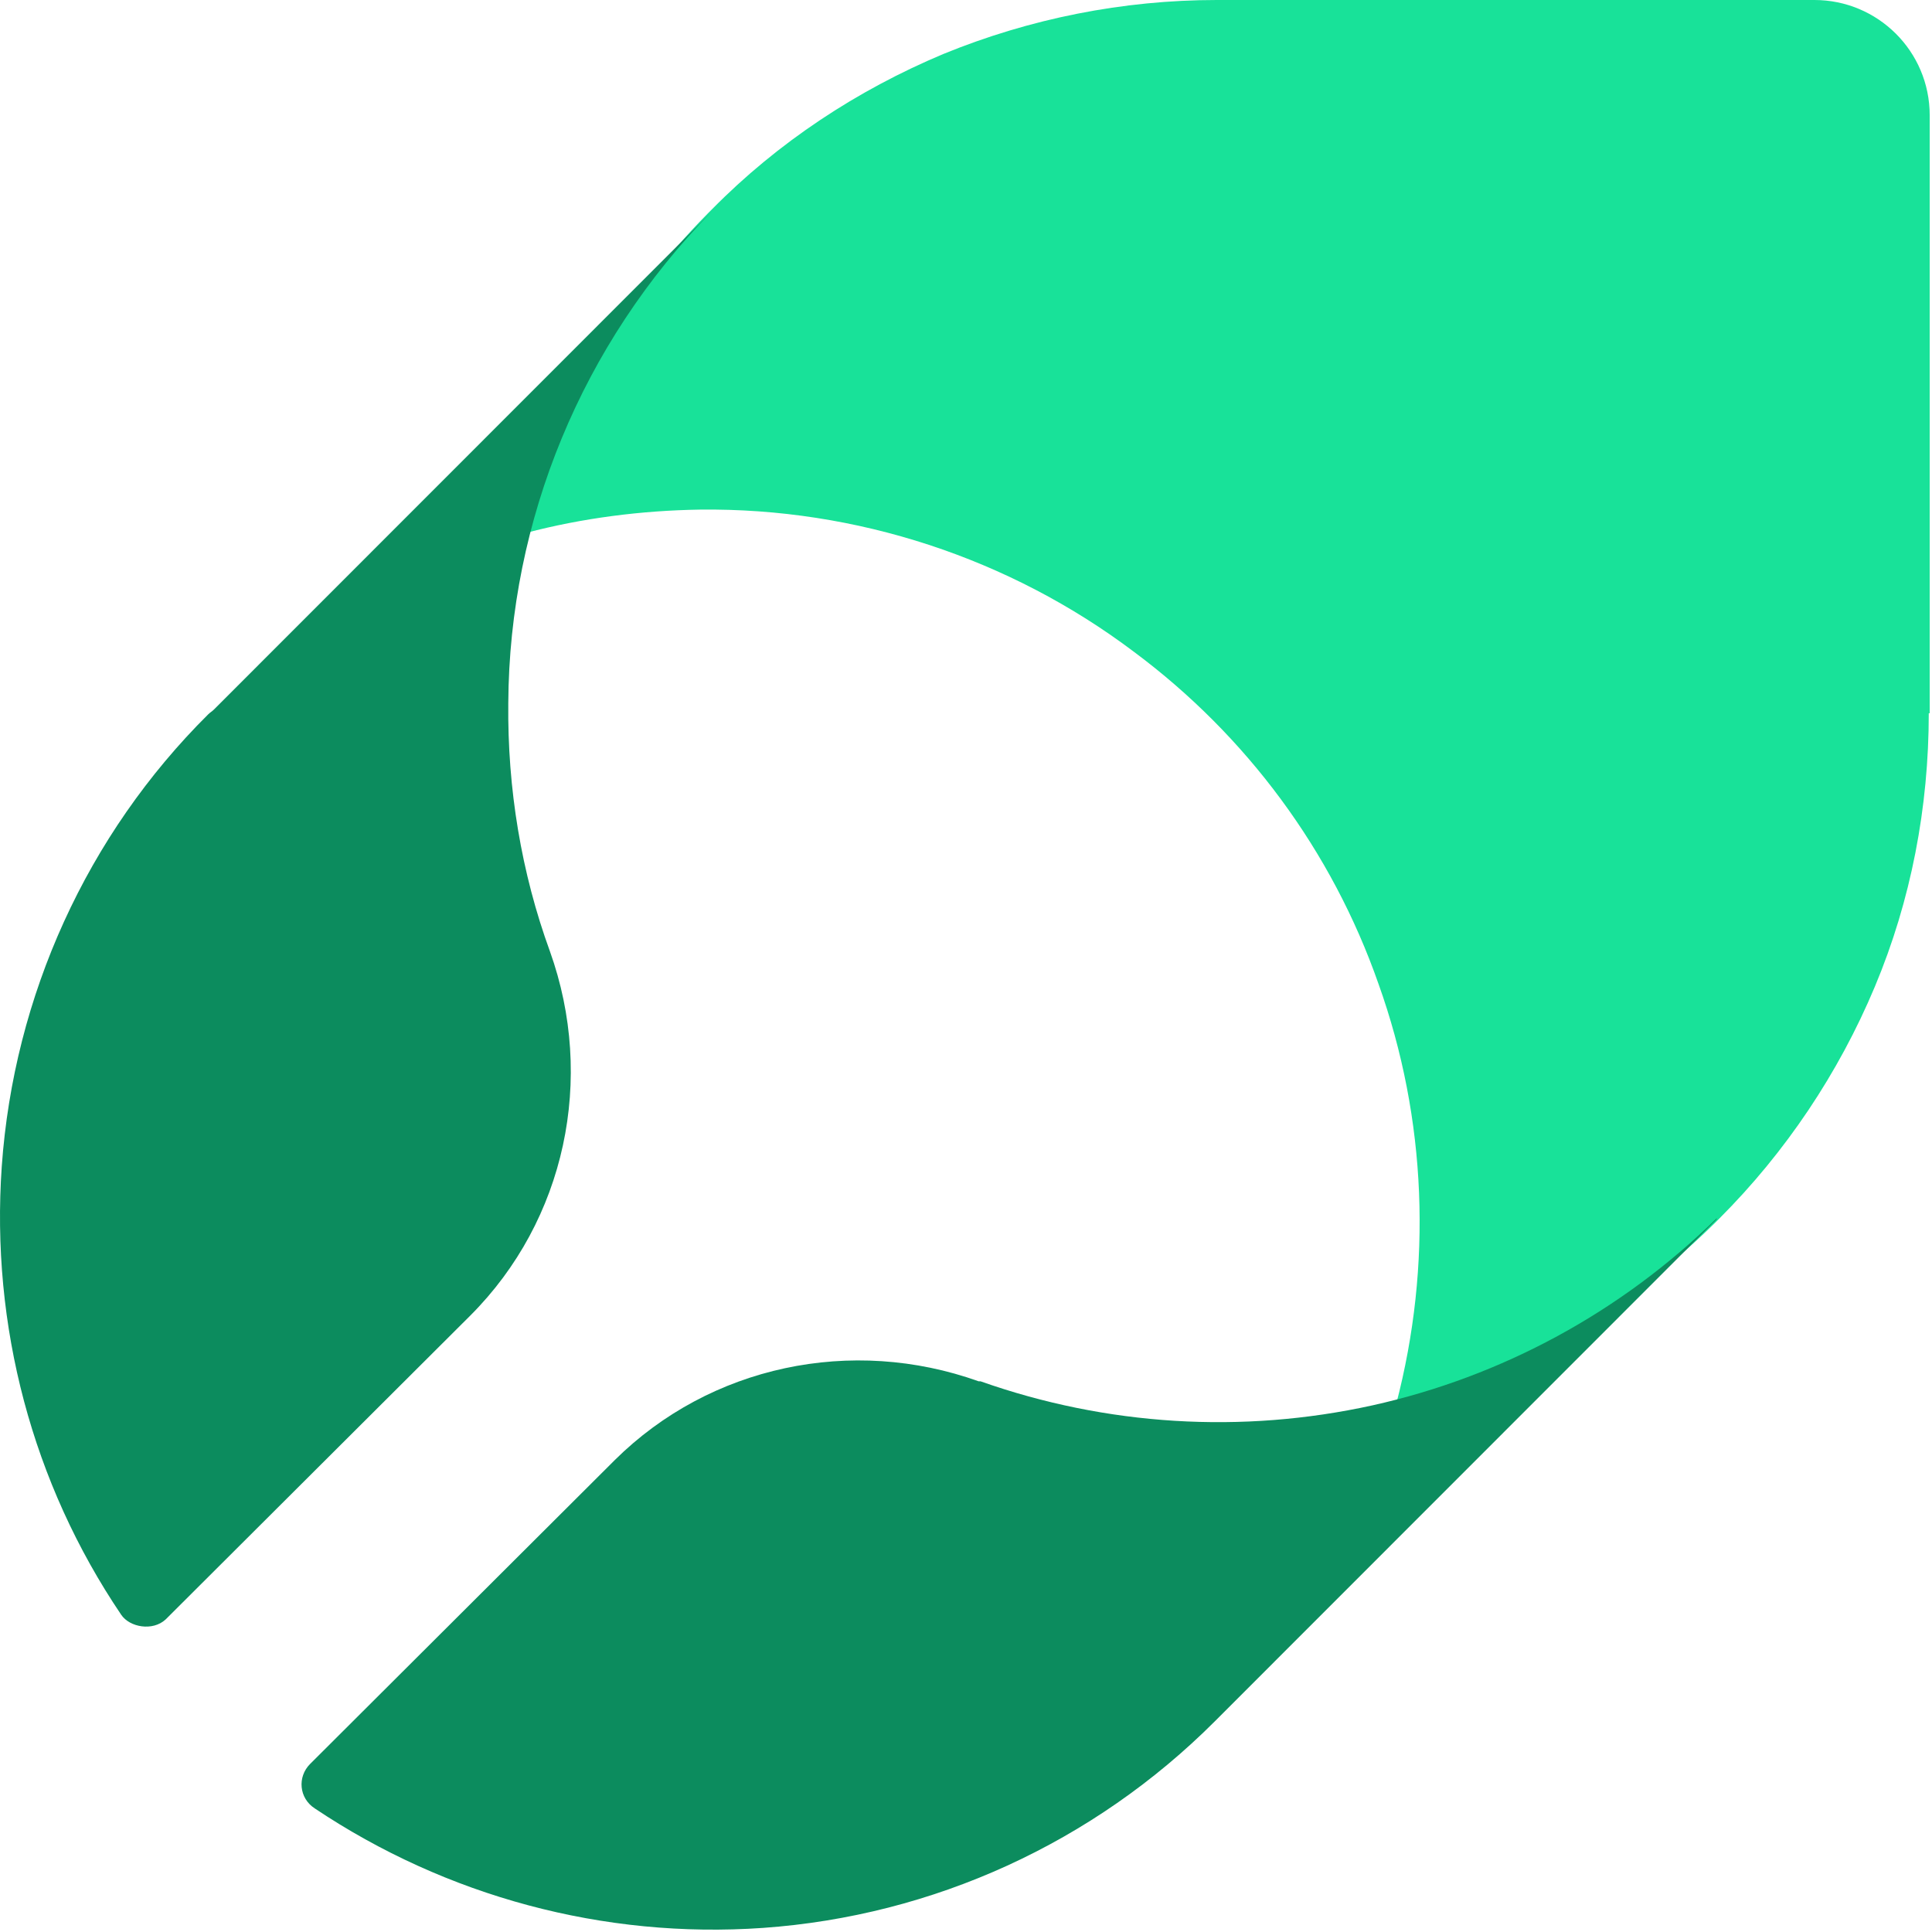
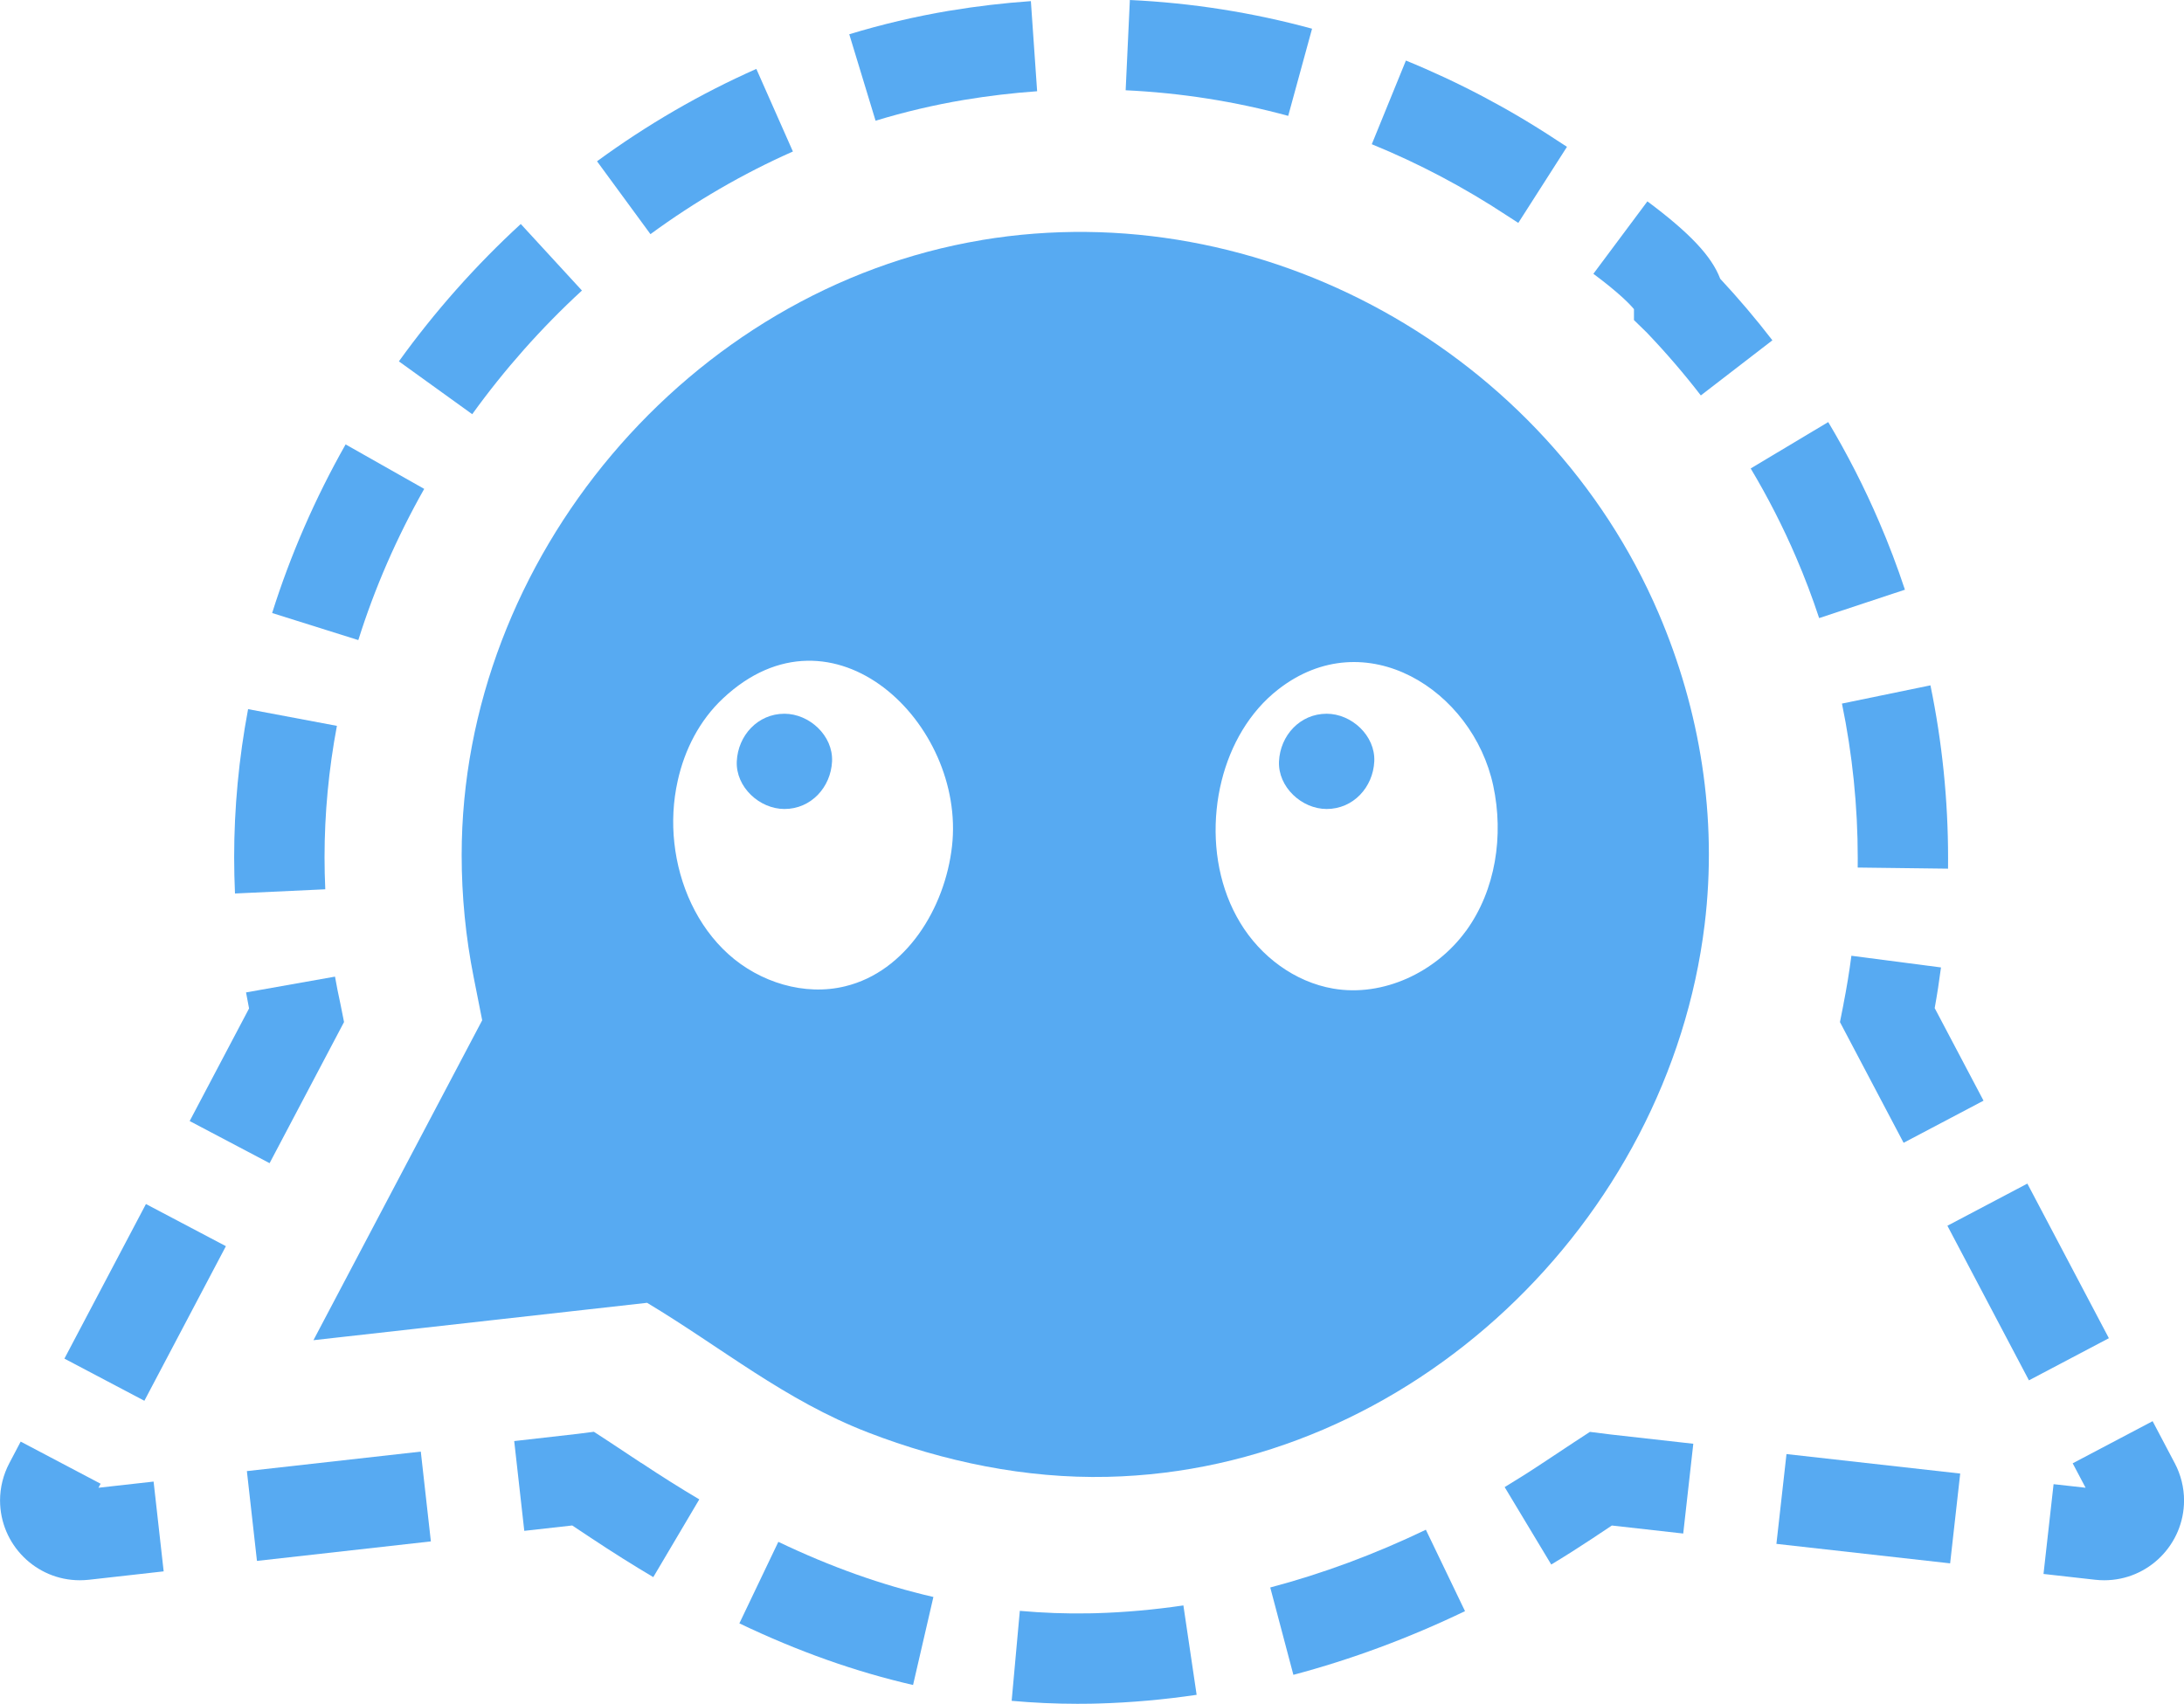
- <svg xmlns="http://www.w3.org/2000/svg" width="502" height="502" viewBox="0 0 502 502" fill="none">
-   <path d="M501.402 185.33V29.962C501.402 13.29 487.876 0 471.453 0H316.156C291.763 0 267.611 4.832 245.15 14.014C222.689 23.438 202.16 36.969 185.012 54.367L183.804 55.575C161.101 78.53 144.92 107.042 136.708 138.454C151.441 134.588 166.656 132.655 181.871 132.413C222.447 131.93 262.298 144.978 294.661 169.383C323.885 191.13 346.104 221.092 358.18 255.645C370.739 290.681 372.188 328.859 362.769 364.862C393.925 356.647 422.666 340.457 445.611 317.744L446.818 316.536C463.966 299.38 477.732 278.841 487.151 256.37C496.571 233.898 501.16 209.735 501.16 185.33H501.402Z" fill="#18E299" />
-   <path d="M132.071 182.706C132.312 135.044 151.32 89.307 184.764 55.125L55.557 184.391C55.076 184.873 54.594 185.113 54.113 185.595C22.593 216.888 3.586 258.774 0.458 303.066C-2.43 344.47 8.397 385.392 31.496 419.575C33.699 422.835 39.677 423.907 43.046 420.778L122.206 341.822C146.989 317.028 154.689 280.198 142.899 247.219C135.44 226.758 131.831 204.852 132.071 182.706Z" fill="#0C8C5E" />
-   <path d="M446.067 316.547C421.284 340.86 390.245 357.71 356.56 365.172C322.634 372.635 287.506 370.468 254.783 358.914C254.783 358.914 254.542 358.914 254.301 358.914C221.338 347.118 184.525 354.821 159.742 379.375L80.581 458.331C77.212 461.701 77.694 467.238 81.784 469.885C115.95 492.754 156.855 503.827 198.24 500.938C242.512 497.809 284.137 478.792 315.656 447.258L316.859 446.054L446.067 316.788V316.547Z" fill="#0C8C5E" />
+ <svg xmlns="http://www.w3.org/2000/svg" id="Layer_2" data-name="Layer 2" viewBox="0 0 446.77 348.62">
+   <defs>
+     <style>
+       .cls-1 {
+         fill: #57aaf2;
+       }
+     </style>
+   </defs>
+   <g id="Layer_1-2" data-name="Layer 1">
+     <g>
+       <path class="cls-1" d="M160.47,146.04c-5.47,0-9.51,4.47-9.75,9.75-.23,5.25,4.65,9.74,9.75,9.74,5.46,0,9.49-4.46,9.74-9.74,.24-5.27-4.65-9.75-9.74-9.75Z" />
+       <path class="cls-1" d="M271.39,146.04c-5.47,0-9.51,4.47-9.75,9.75-.23,5.25,4.65,9.74,9.75,9.74,5.46,0,9.49-4.46,9.74-9.74,.24-5.27-4.65-9.75-9.74-9.75Z" />
+       <path class="cls-1" d="M200.8,49.13c-59.94,10.01-106.36,65.18-106.36,125.83,0,8.41,.83,16.83,2.46,25.01l1.74,8.79-34.52,65.46s68.24-7.66,68.25-7.65c15.31,9.19,28.19,19.95,45.18,26.52,15.55,6.01,32.29,9.47,49,9.09,61.91-1.38,114.75-52.15,122.16-113.02,2.67-21.91-.92-43.87-9.43-63.71-22.87-53.34-81.1-85.92-138.48-76.33Zm-6.05,124c-1.43,12.72-9.4,25.64-21.83,28.67-8.36,2.06-17.54-.81-23.92-6.57-6.4-5.78-10.11-14.17-11.05-22.72-.47-4.23-.25-8.59,.69-12.77,1.41-6.38,4.48-12.35,9.23-16.81,22.49-21.16,49.71,5.15,46.88,30.2Zm105.11,17.38c-6.1,8.39-16.88,13.53-27.12,11.77-7.9-1.35-14.89-6.6-19.03-13.46-4.16-6.86-5.63-15.16-4.83-23.15,.19-1.99,.54-3.99,1.03-5.95,1.82-7.28,5.68-14.07,11.56-18.65,17.82-13.91,39.81,.1,44,19.71,2.17,10.16,.52,21.33-5.59,29.72Z" />
+       <path class="cls-1" d="M334.25,63.23v2.26l2.67,2.6,.08,.09c3.87,4.06,7.55,8.34,10.93,12.73l14.64-11.28c-3.33-4.33-6.92-8.56-10.68-12.6-1.75-4.66-6.36-9.47-14.89-15.83l-11.05,14.82c5.27,3.93,7.46,6.21,8.29,7.22Z" />
+       <path class="cls-1" d="M224.19,330.08c-.46,.01-.92,.02-1.39,.03-4.76,.09-9.5-.09-14.18-.51l-1.67,18.41c4.44,.4,8.97,.61,13.45,.61,.91,0,1.81,0,2.72-.02,.53,0,1.06-.02,1.59-.04,6.63-.19,13.39-.79,20.08-1.78l-2.71-18.29c-5.97,.88-11.99,1.42-17.9,1.59Z" />
+       <path class="cls-1" d="M259.85,324.82l4.73,17.87c11.84-3.14,23.65-7.52,35.11-13.03l-8.01-16.66c-10.41,5.01-21.13,8.99-31.84,11.82Z" />
+       <path class="cls-1" d="M151.25,332.16c12.03,5.75,23.65,9.87,35.53,12.61l4.16-18.01c-10.54-2.43-20.92-6.12-31.72-11.28l-7.97,16.68Z" />
+       <rect class="cls-1" x="11.81" y="257.25" width="35.76" height="18.49" transform="translate(-219.89 168.46) rotate(-62.2)" />
+       <rect class="cls-1" x="51.42" y="298.95" width="35.8" height="18.49" transform="translate(-33.92 9.65) rotate(-6.4)" />
+       <path class="cls-1" d="M131.14,299.32c-2.16-1.44-4.28-2.85-6.37-4.22l-3.28-2.14-3.37,.43-12.93,1.47,2.06,18.37,9.81-1.1c1.26,.83,2.54,1.68,3.82,2.54l.11,.07c4.27,2.84,8.53,5.52,12.65,7.96l9.41-15.91c-3.84-2.27-7.82-4.78-11.81-7.43l-.09-.06Z" />
+       <path class="cls-1" d="M444.88,299.39l-4.53-8.6-16.35,8.62,2.64,5-6.55-.73-2.06,18.37,10.59,1.19c.62,.07,1.24,.1,1.85,.1,8.99,0,16.31-7.33,16.31-16.34,0-2.63-.66-5.26-1.9-7.62Z" />
+       <rect class="cls-1" x="405.64" y="244.43" width="18.49" height="35.76" transform="translate(-74.45 223.77) rotate(-27.8)" />
+       <path class="cls-1" d="M325.24,292.98l-3.23,2.11c-1.82,1.19-3.64,2.4-5.48,3.63l-.97,.64c-2.55,1.7-5.16,3.35-7.76,4.92l9.53,15.84c2.84-1.71,5.69-3.52,8.48-5.37l.97-.65c.99-.66,1.97-1.31,2.95-1.96l14.6,1.64,2.06-18.37-16.83-1.89-4.32-.54Z" />
+       <path class="cls-1" d="M372.13,126.47l17.55-5.81c-1.55-4.69-3.32-9.36-5.27-13.88-3-7-6.51-13.87-10.42-20.42l-15.86,9.49c3.49,5.84,6.62,11.96,9.3,18.21,1.74,4.04,3.32,8.21,4.7,12.4Z" />
+       <rect class="cls-1" x="372.97" y="290.85" width="18.49" height="35.76" transform="translate(32.78 654.12) rotate(-83.6)" />
+       <path class="cls-1" d="M268.39,5.87c-12.08-3.3-24.62-5.28-37.26-5.87l-.86,18.47c11.29,.53,22.47,2.29,33.25,5.24l4.88-17.83Z" />
+       <path class="cls-1" d="M197.1,20.46l.25-.04c4.88-.81,9.86-1.4,14.81-1.75L210.88,.23c-5.53,.39-11.11,1.04-16.55,1.95l-.27,.04c-6.82,1.15-13.66,2.76-20.33,4.79l5.38,17.69c5.91-1.8,11.98-3.23,17.99-4.24Z" />
+       <path class="cls-1" d="M20.15,304.4l.43-.81-16.35-8.62-2.32,4.41c-1.24,2.35-1.9,4.99-1.9,7.62,0,9.01,7.32,16.34,16.31,16.34,.61,0,1.24-.04,1.86-.1l15.3-1.72-2.06-18.37-11.26,1.26Z" />
+       <path class="cls-1" d="M380.03,175.57c0,.65,0,1.29-.01,1.94l18.48,.23c0-.72,.01-1.45,.01-2.17,0-11.84-1.21-23.73-3.61-35.34l-18.1,3.73c2.14,10.38,3.23,21.01,3.23,31.61Z" />
+       <path class="cls-1" d="M377.12,205.45l-.73,3.68,13.02,24.7,16.35-8.62-9.99-18.94c.5-2.76,.93-5.55,1.29-8.32l-18.33-2.39c-.43,3.31-.98,6.65-1.62,9.89Z" />
+       <path class="cls-1" d="M162.2,31l-7.48-16.9c-11.38,5.04-22.35,11.4-32.59,18.9l10.93,14.91c9.17-6.72,18.97-12.41,29.14-16.91Z" />
+       <path class="cls-1" d="M310.59,45.61l9.96-15.57c-.86-.55-1.57-1-2.07-1.34-9.79-6.46-20.17-11.94-30.88-16.31l-6.98,17.12c9.59,3.91,18.9,8.83,27.68,14.62,.56,.37,1.34,.87,2.29,1.48Z" />
+       <path class="cls-1" d="M119.04,59.44l-12.51-13.61c-9.21,8.47-17.6,17.92-24.93,28.11l15,10.81c6.61-9.17,14.16-17.68,22.45-25.31Z" />
+       <path class="cls-1" d="M66.54,181.96c-.1-2.18-.15-4.39-.15-6.57,0-8.92,.85-17.96,2.53-26.87l-18.17-3.42c-1.89,10.04-2.85,20.23-2.85,30.29,0,2.47,.06,4.97,.17,7.43l18.46-.86Z" />
+       <path class="cls-1" d="M70.38,209.13l-.64-3.21-.13-.64c-.4-1.8-.76-3.64-1.08-5.45l-18.2,3.23c.19,1.09,.4,2.19,.62,3.28l-12.15,23.04,16.35,8.62,15.23-28.88Z" />
+       <path class="cls-1" d="M86.79,100.04l-16.09-9.11c-6.24,11.02-11.29,22.63-15.03,34.5l17.63,5.54c3.34-10.64,7.88-21.05,13.48-30.94Z" />
+       <path class="cls-1" d="M378.98,160.95c.02,.18,.04,.38,.05,.56v-.05c-.02-.17-.04-.33-.05-.51Z" />
+     </g>
+   </g>
</svg>
